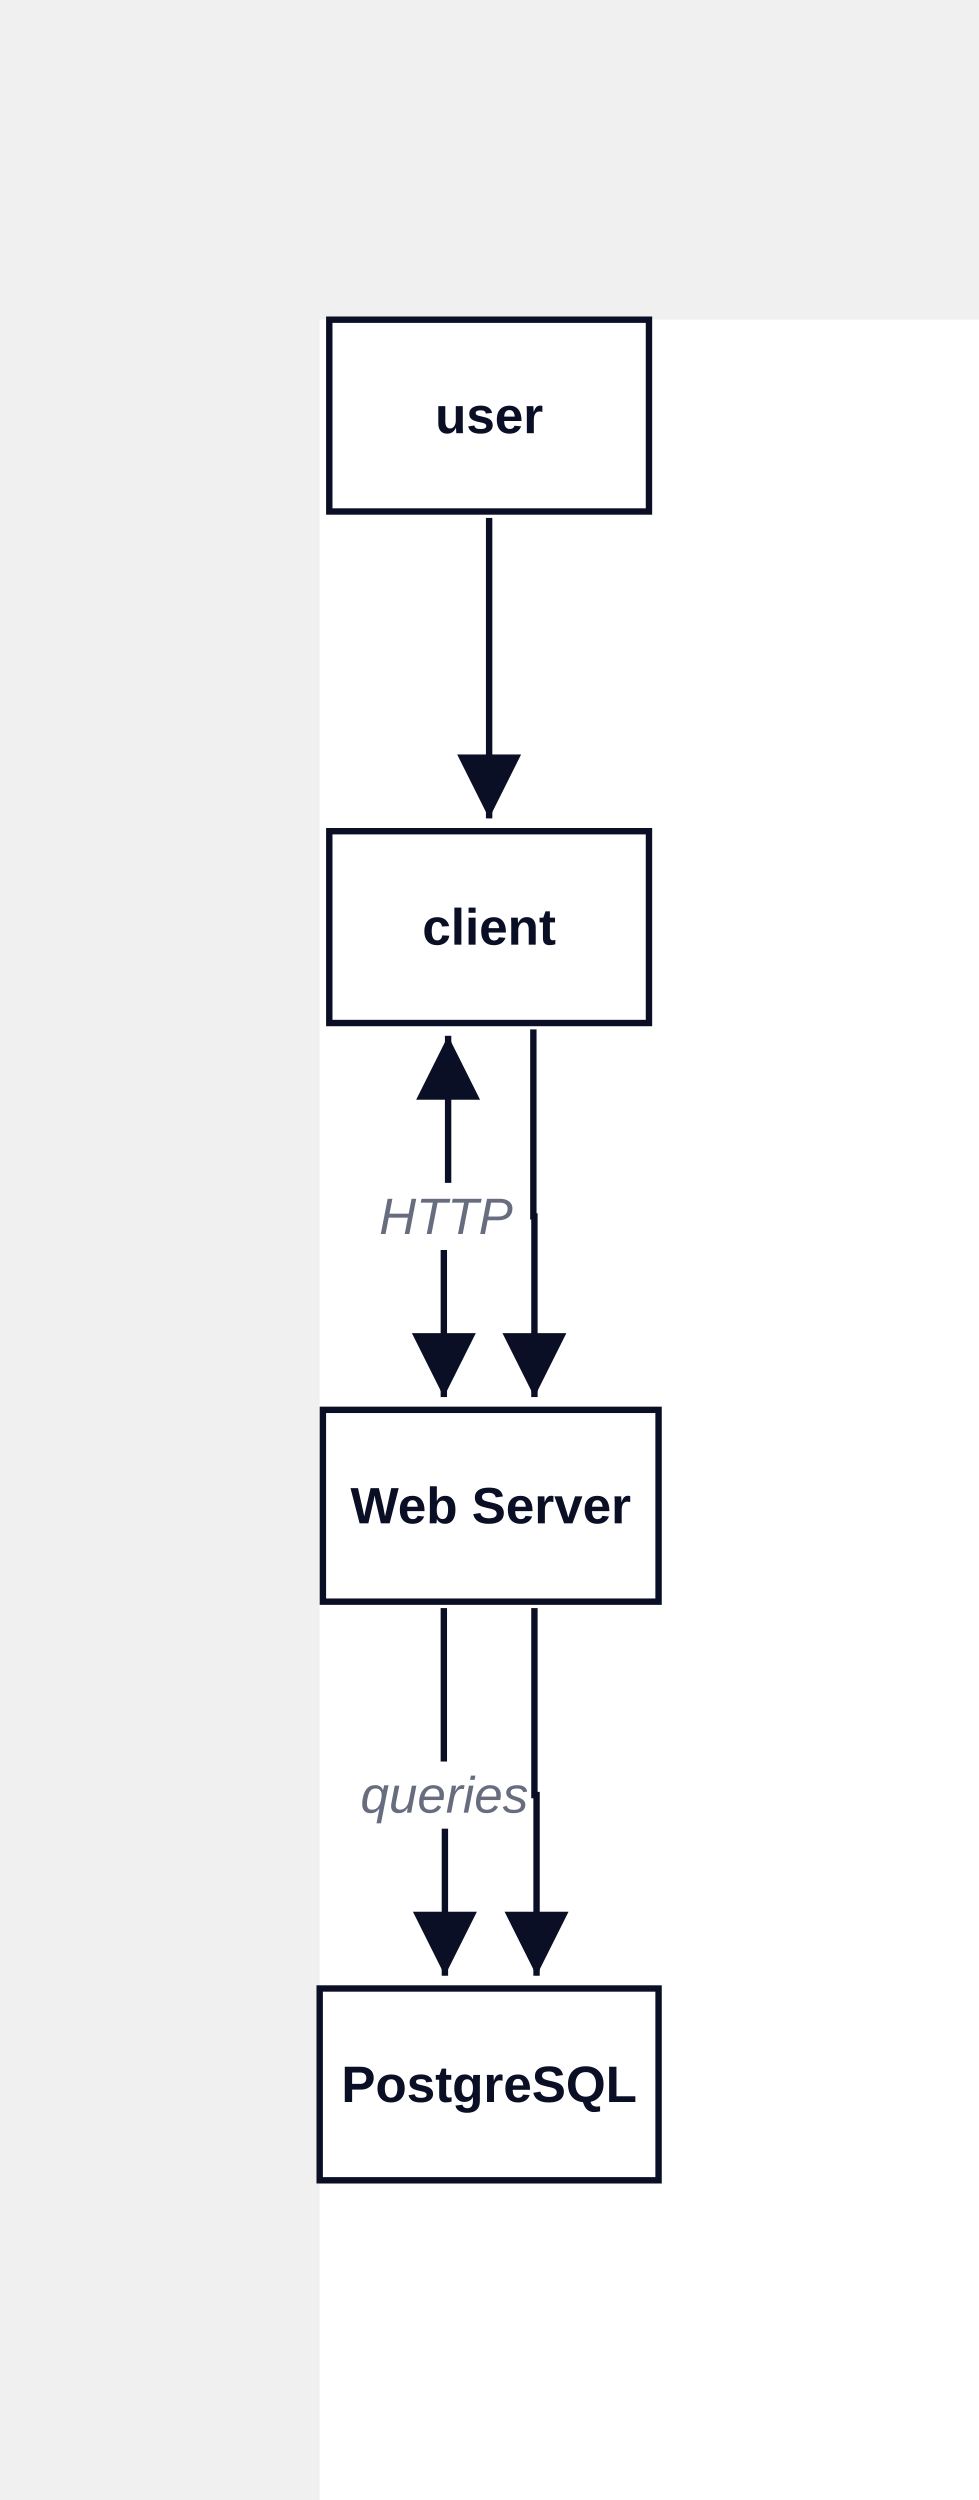
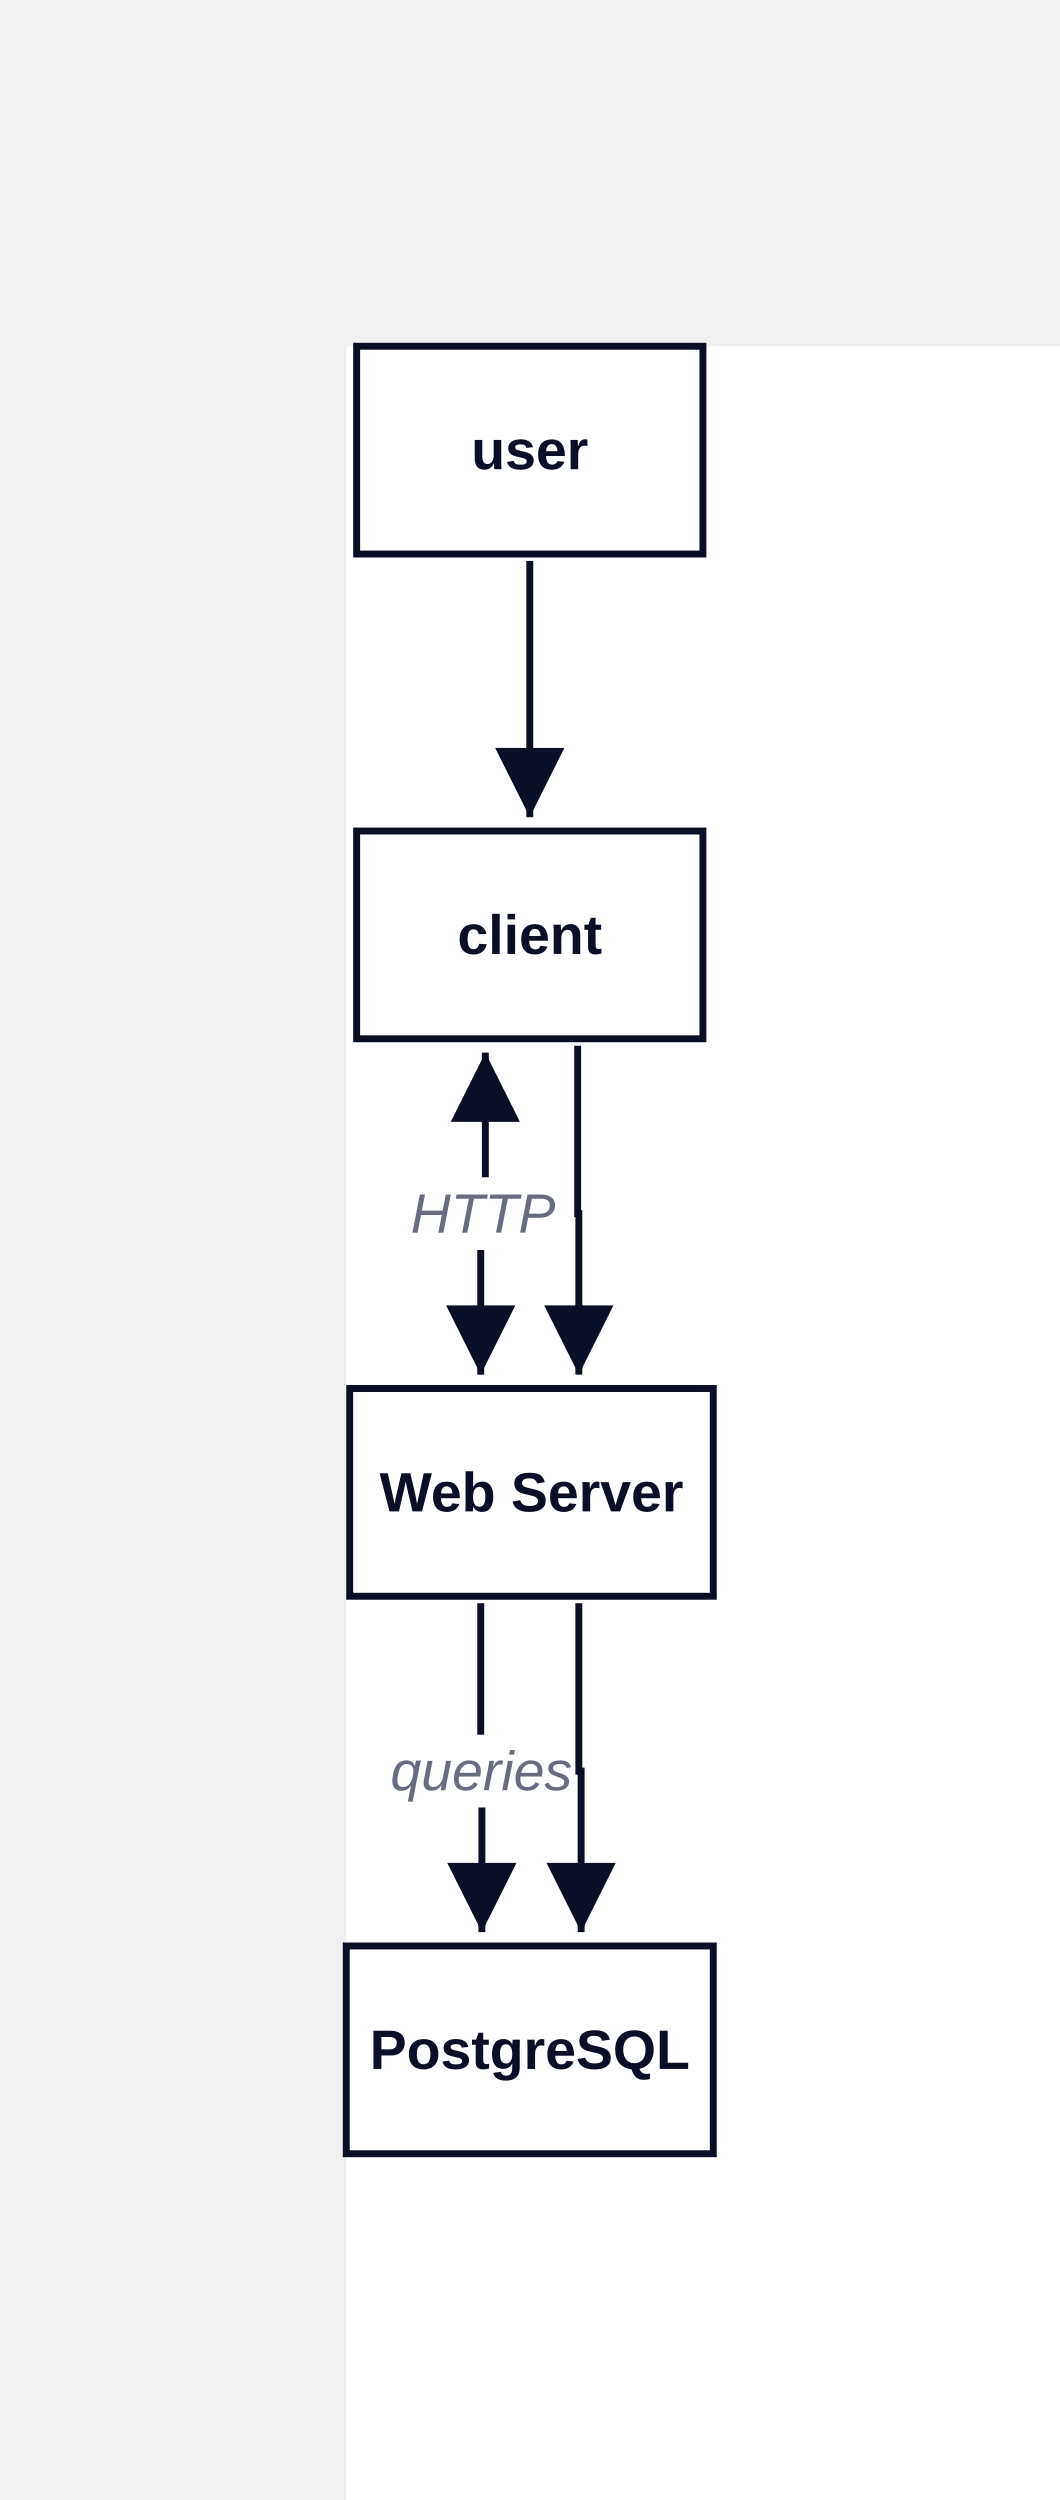
- <svg xmlns="http://www.w3.org/2000/svg" width="306" height="782" viewBox="-100 -100 306 782" data-d2-version="0.1.0">
+ <svg xmlns="http://www.w3.org/2000/svg" width="306" height="722" viewBox="-100 -100 306 722" data-d2-version="0.1.0">
  <defs>
    <marker id="arrow-triangle" markerWidth="10" markerHeight="10" refX="10" refY="5" orient="auto" markerUnits="strokeWidth">
      <path d="M0,0 L10,5 L0,10 Z" fill="#0A0F25" />
    </marker>
    <marker id="arrow-triangle-reverse" markerWidth="10" markerHeight="10" refX="0" refY="5" orient="auto" markerUnits="strokeWidth">
      <path d="M10,0 L0,5 L10,10 Z" fill="#0A0F25" />
    </marker>
    <marker id="arrow-diamond" markerWidth="10" markerHeight="10" refX="10" refY="5" orient="auto" markerUnits="strokeWidth">
      <path d="M0,5 L5,0 L10,5 L5,10 Z" fill="#0A0F25" />
    </marker>
    <marker id="arrow-diamond-reverse" markerWidth="10" markerHeight="10" refX="0" refY="5" orient="auto" markerUnits="strokeWidth">
      <path d="M0,5 L5,0 L10,5 L5,10 Z" fill="#0A0F25" />
    </marker>
    <marker id="arrow-circle" markerWidth="10" markerHeight="10" refX="6" refY="5" orient="auto" markerUnits="strokeWidth">
      <circle cx="5" cy="5" r="4" fill="#0A0F25" />
    </marker>
    <marker id="arrow-circle-reverse" markerWidth="10" markerHeight="10" refX="4" refY="5" orient="auto" markerUnits="strokeWidth">
      <circle cx="5" cy="5" r="4" fill="#0A0F25" />
    </marker>
    <marker id="arrow-cf-one" markerWidth="10" markerHeight="10" refX="10" refY="5" orient="auto" markerUnits="strokeWidth">
      <line x1="10" y1="0" x2="10" y2="10" stroke="#0A0F25" stroke-width="2" />
    </marker>
    <marker id="arrow-cf-one-reverse" markerWidth="10" markerHeight="10" refX="0" refY="5" orient="auto" markerUnits="strokeWidth">
      <line x1="0" y1="0" x2="0" y2="10" stroke="#0A0F25" stroke-width="2" />
    </marker>
    <marker id="arrow-cf-many" markerWidth="10" markerHeight="10" refX="10" refY="5" orient="auto" markerUnits="strokeWidth">
      <path d="M0,5 L10,0 M0,5 L10,5 M0,5 L10,10" stroke="#0A0F25" stroke-width="2" fill="none" />
    </marker>
    <marker id="arrow-cf-many-reverse" markerWidth="10" markerHeight="10" refX="0" refY="5" orient="auto" markerUnits="strokeWidth">
      <path d="M10,5 L0,0 M10,5 L0,5 M10,5 L0,10" stroke="#0A0F25" stroke-width="2" fill="none" />
    </marker>
    <marker id="arrow-cf-one-required" markerWidth="10" markerHeight="10" refX="10" refY="5" orient="auto" markerUnits="strokeWidth">
      <line x1="10" y1="0" x2="10" y2="10" stroke="#0A0F25" stroke-width="2" />
      <line x1="7" y1="0" x2="7" y2="10" stroke="#0A0F25" stroke-width="2" />
    </marker>
    <marker id="arrow-cf-one-required-reverse" markerWidth="10" markerHeight="10" refX="0" refY="5" orient="auto" markerUnits="strokeWidth">
      <line x1="0" y1="0" x2="0" y2="10" stroke="#0A0F25" stroke-width="2" />
      <line x1="3" y1="0" x2="3" y2="10" stroke="#0A0F25" stroke-width="2" />
    </marker>
    <marker id="arrow-cf-many-required" markerWidth="10" markerHeight="10" refX="10" refY="5" orient="auto" markerUnits="strokeWidth">
      <path d="M0,5 L10,0 M0,5 L10,5 M0,5 L10,10" stroke="#0A0F25" stroke-width="2" fill="none" />
      <line x1="3" y1="0" x2="3" y2="10" stroke="#0A0F25" stroke-width="2" />
    </marker>
    <marker id="arrow-cf-many-required-reverse" markerWidth="10" markerHeight="10" refX="0" refY="5" orient="auto" markerUnits="strokeWidth">
      <path d="M10,5 L0,0 M10,5 L0,5 M10,5 L0,10" stroke="#0A0F25" stroke-width="2" fill="none" />
      <line x1="7" y1="0" x2="7" y2="10" stroke="#0A0F25" stroke-width="2" />
    </marker>
    <marker id="arrow-cf-one-optional" markerWidth="10" markerHeight="10" refX="10" refY="5" orient="auto" markerUnits="strokeWidth">
      <line x1="10" y1="0" x2="10" y2="10" stroke="#0A0F25" stroke-width="2" />
      <circle cx="7" cy="5" r="2" stroke="#0A0F25" stroke-width="2" fill="white" />
    </marker>
    <marker id="arrow-cf-one-optional-reverse" markerWidth="10" markerHeight="10" refX="0" refY="5" orient="auto" markerUnits="strokeWidth">
      <line x1="0" y1="0" x2="0" y2="10" stroke="#0A0F25" stroke-width="2" />
      <circle cx="3" cy="5" r="2" stroke="#0A0F25" stroke-width="2" fill="white" />
    </marker>
    <marker id="arrow-cf-many-optional" markerWidth="10" markerHeight="10" refX="10" refY="5" orient="auto" markerUnits="strokeWidth">
      <path d="M0,5 L10,0 M0,5 L10,5 M0,5 L10,10" stroke="#0A0F25" stroke-width="2" fill="none" />
      <circle cx="3" cy="5" r="2" stroke="#0A0F25" stroke-width="2" fill="white" />
    </marker>
    <marker id="arrow-cf-many-optional-reverse" markerWidth="10" markerHeight="10" refX="0" refY="5" orient="auto" markerUnits="strokeWidth">
      <path d="M10,5 L0,0 M10,5 L0,5 M10,5 L0,10" stroke="#0A0F25" stroke-width="2" fill="none" />
      <circle cx="7" cy="5" r="2" stroke="#0A0F25" stroke-width="2" fill="white" />
    </marker>
    <marker id="arrow-line" markerWidth="10" markerHeight="10" refX="10" refY="5" orient="auto" markerUnits="strokeWidth">
      <line x1="10" y1="0" x2="10" y2="10" stroke="#0A0F25" stroke-width="2" />
    </marker>
    <marker id="arrow-line-reverse" markerWidth="10" markerHeight="10" refX="0" refY="5" orient="auto" markerUnits="strokeWidth">
      <line x1="0" y1="0" x2="0" y2="10" stroke="#0A0F25" stroke-width="2" />
    </marker>
    <marker id="arrow-open" markerWidth="10" markerHeight="10" refX="10" refY="5" orient="auto" markerUnits="strokeWidth">
      <path d="M0,0 L10,5 L0,10" stroke="#0A0F25" stroke-width="2" fill="none" />
    </marker>
    <marker id="arrow-open-reverse" markerWidth="10" markerHeight="10" refX="0" refY="5" orient="auto" markerUnits="strokeWidth">
      <path d="M10,0 L0,5 L10,10" stroke="#0A0F25" stroke-width="2" fill="none" />
    </marker>
    <marker id="arrow" markerWidth="10" markerHeight="10" refX="10" refY="5" orient="auto" markerUnits="strokeWidth">
      <path d="M0,0 L10,5 L0,10 Z" fill="#0A0F25" />
    </marker>
    <marker id="arrow-reverse" markerWidth="10" markerHeight="10" refX="0" refY="5" orient="auto" markerUnits="strokeWidth">
      <path d="M10,0 L0,5 L10,10 Z" fill="#0A0F25" />
    </marker>
  </defs>
  <rect width="100%" height="100%" fill="#FFFFFF" />
  <g id="base-layer">
-     <rect x="1" y="341" width="105" height="60" fill="#FFFFFF" stroke="#0A0F25" stroke-width="2" rx="0" ry="0" />
-     <rect x="0" y="522" width="106" height="60" fill="#FFFFFF" stroke="#0A0F25" stroke-width="2" rx="0" ry="0" />
-     <rect x="3" y="160" width="100" height="60" fill="#FFFFFF" stroke="#0A0F25" stroke-width="2" rx="0" ry="0" />
+     <rect x="1" y="301" width="105" height="60" fill="#FFFFFF" stroke="#0A0F25" stroke-width="2" rx="0" ry="0" />
+     <rect x="0" y="462" width="106" height="60" fill="#FFFFFF" stroke="#0A0F25" stroke-width="2" rx="0" ry="0" />
+     <rect x="3" y="140" width="100" height="60" fill="#FFFFFF" stroke="#0A0F25" stroke-width="2" rx="0" ry="0" />
    <rect x="3" y="0" width="100" height="60" fill="#FFFFFF" stroke="#0A0F25" stroke-width="2" rx="0" ry="0" />
-     <path d="M 38.833 403 C 38.833 426.4 38.833 438.1 38.833 461.5 C 38.967 461.5 39.033 461.5 39.167 461.5 C 39.167 484.1 39.167 495.4 39.167 518" fill="none" stroke="#0A0F25" stroke-width="2" marker-end="url(#arrow-triangle)" />
-     <rect x="14.5" y="451" width="49" height="21" fill="#FFFFFF" stroke="none" stroke-width="1" rx="3" ry="3" />
-     <text x="39" y="467" text-anchor="middle" dominant-baseline="alphabetic" font-family="Arial, sans-serif" font-size="16" style="fill: #676C7E; font-style: italic">queries</text>
-     <path d="M 40.167 224 C 40.167 246.6 40.167 257.9 40.167 280.5 C 39.633 280.5 39.367 280.5 38.833 280.5 C 38.833 303.1 38.833 314.4 38.833 337" fill="none" stroke="#0A0F25" stroke-width="2" marker-start="url(#arrow-triangle-reverse)" marker-end="url(#arrow-triangle)" />
-     <rect x="21.5" y="270" width="36" height="21" fill="#FFFFFF" stroke="none" stroke-width="1" rx="3" ry="3" />
-     <text x="39.5" y="286" text-anchor="middle" dominant-baseline="alphabetic" font-family="Arial, sans-serif" font-size="16" style="fill: #676C7E; font-style: italic">HTTP</text>
-     <path d="M 53 62 C 53 99.6 53 118.4 53 156" fill="none" stroke="#0A0F25" stroke-width="2" marker-end="url(#arrow-triangle)" />
-     <path d="M 66.833 222 C 66.833 245.4 66.833 257.1 66.833 280.5 C 66.967 280.5 67.033 280.5 67.167 280.5 C 67.167 303.1 67.167 314.4 67.167 337" fill="none" stroke="#0A0F25" stroke-width="2" marker-end="url(#arrow-triangle)" />
-     <path d="M 67.167 403 C 67.167 426.4 67.167 438.1 67.167 461.5 C 67.433 461.5 67.567 461.5 67.833 461.5 C 67.833 484.1 67.833 495.4 67.833 518" fill="none" stroke="#0A0F25" stroke-width="2" marker-end="url(#arrow-triangle)" />
-     <text x="53.5" y="376.5" text-anchor="middle" dominant-baseline="alphabetic" font-family="Arial, sans-serif" font-size="16" style="fill: #0A0F25; font-weight: 700">Web Server</text>
-     <text x="53" y="557.5" text-anchor="middle" dominant-baseline="alphabetic" font-family="Arial, sans-serif" font-size="16" style="fill: #0A0F25; font-weight: 700">PostgreSQL</text>
-     <text x="53" y="195.5" text-anchor="middle" dominant-baseline="alphabetic" font-family="Arial, sans-serif" font-size="16" style="fill: #0A0F25; font-weight: 700">client</text>
+     <path d="M 38.833 363 C 38.833 382.4 38.833 392.1 38.833 411.5 C 38.967 411.5 39.033 411.5 39.167 411.5 C 39.167 430.1 39.167 439.4 39.167 458" fill="none" stroke="#0A0F25" stroke-width="2" marker-end="url(#arrow-triangle)" />
+     <rect x="14.5" y="401" width="49" height="21" fill="#FFFFFF" stroke="none" stroke-width="1" rx="3" ry="3" />
+     <text x="39" y="417" text-anchor="middle" dominant-baseline="alphabetic" font-family="Arial, sans-serif" font-size="16" style="fill: #676C7E; font-style: italic">queries</text>
+     <path d="M 40.167 204 C 40.167 222.6 40.167 231.9 40.167 250.5 C 39.633 250.5 39.367 250.5 38.833 250.5 C 38.833 269.1 38.833 278.4 38.833 297" fill="none" stroke="#0A0F25" stroke-width="2" marker-start="url(#arrow-triangle-reverse)" marker-end="url(#arrow-triangle)" />
+     <rect x="21.5" y="240" width="36" height="21" fill="#FFFFFF" stroke="none" stroke-width="1" rx="3" ry="3" />
+     <text x="39.5" y="256" text-anchor="middle" dominant-baseline="alphabetic" font-family="Arial, sans-serif" font-size="16" style="fill: #676C7E; font-style: italic">HTTP</text>
+     <path d="M 53 62 C 53 91.6 53 106.4 53 136" fill="none" stroke="#0A0F25" stroke-width="2" marker-end="url(#arrow-triangle)" />
+     <path d="M 66.833 202 C 66.833 221.4 66.833 231.1 66.833 250.5 C 66.967 250.5 67.033 250.5 67.167 250.5 C 67.167 269.1 67.167 278.4 67.167 297" fill="none" stroke="#0A0F25" stroke-width="2" marker-end="url(#arrow-triangle)" />
+     <path d="M 67.167 363 C 67.167 382.4 67.167 392.1 67.167 411.5 C 67.433 411.5 67.567 411.5 67.833 411.5 C 67.833 430.1 67.833 439.4 67.833 458" fill="none" stroke="#0A0F25" stroke-width="2" marker-end="url(#arrow-triangle)" />
+     <text x="53.5" y="336.5" text-anchor="middle" dominant-baseline="alphabetic" font-family="Arial, sans-serif" font-size="16" style="fill: #0A0F25; font-weight: 700">Web Server</text>
+     <text x="53" y="497.5" text-anchor="middle" dominant-baseline="alphabetic" font-family="Arial, sans-serif" font-size="16" style="fill: #0A0F25; font-weight: 700">PostgreSQL</text>
+     <text x="53" y="175.5" text-anchor="middle" dominant-baseline="alphabetic" font-family="Arial, sans-serif" font-size="16" style="fill: #0A0F25; font-weight: 700">client</text>
    <text x="53" y="35.5" text-anchor="middle" dominant-baseline="alphabetic" font-family="Arial, sans-serif" font-size="16" style="fill: #0A0F25; font-weight: 700">user</text>
  </g>
</svg>
